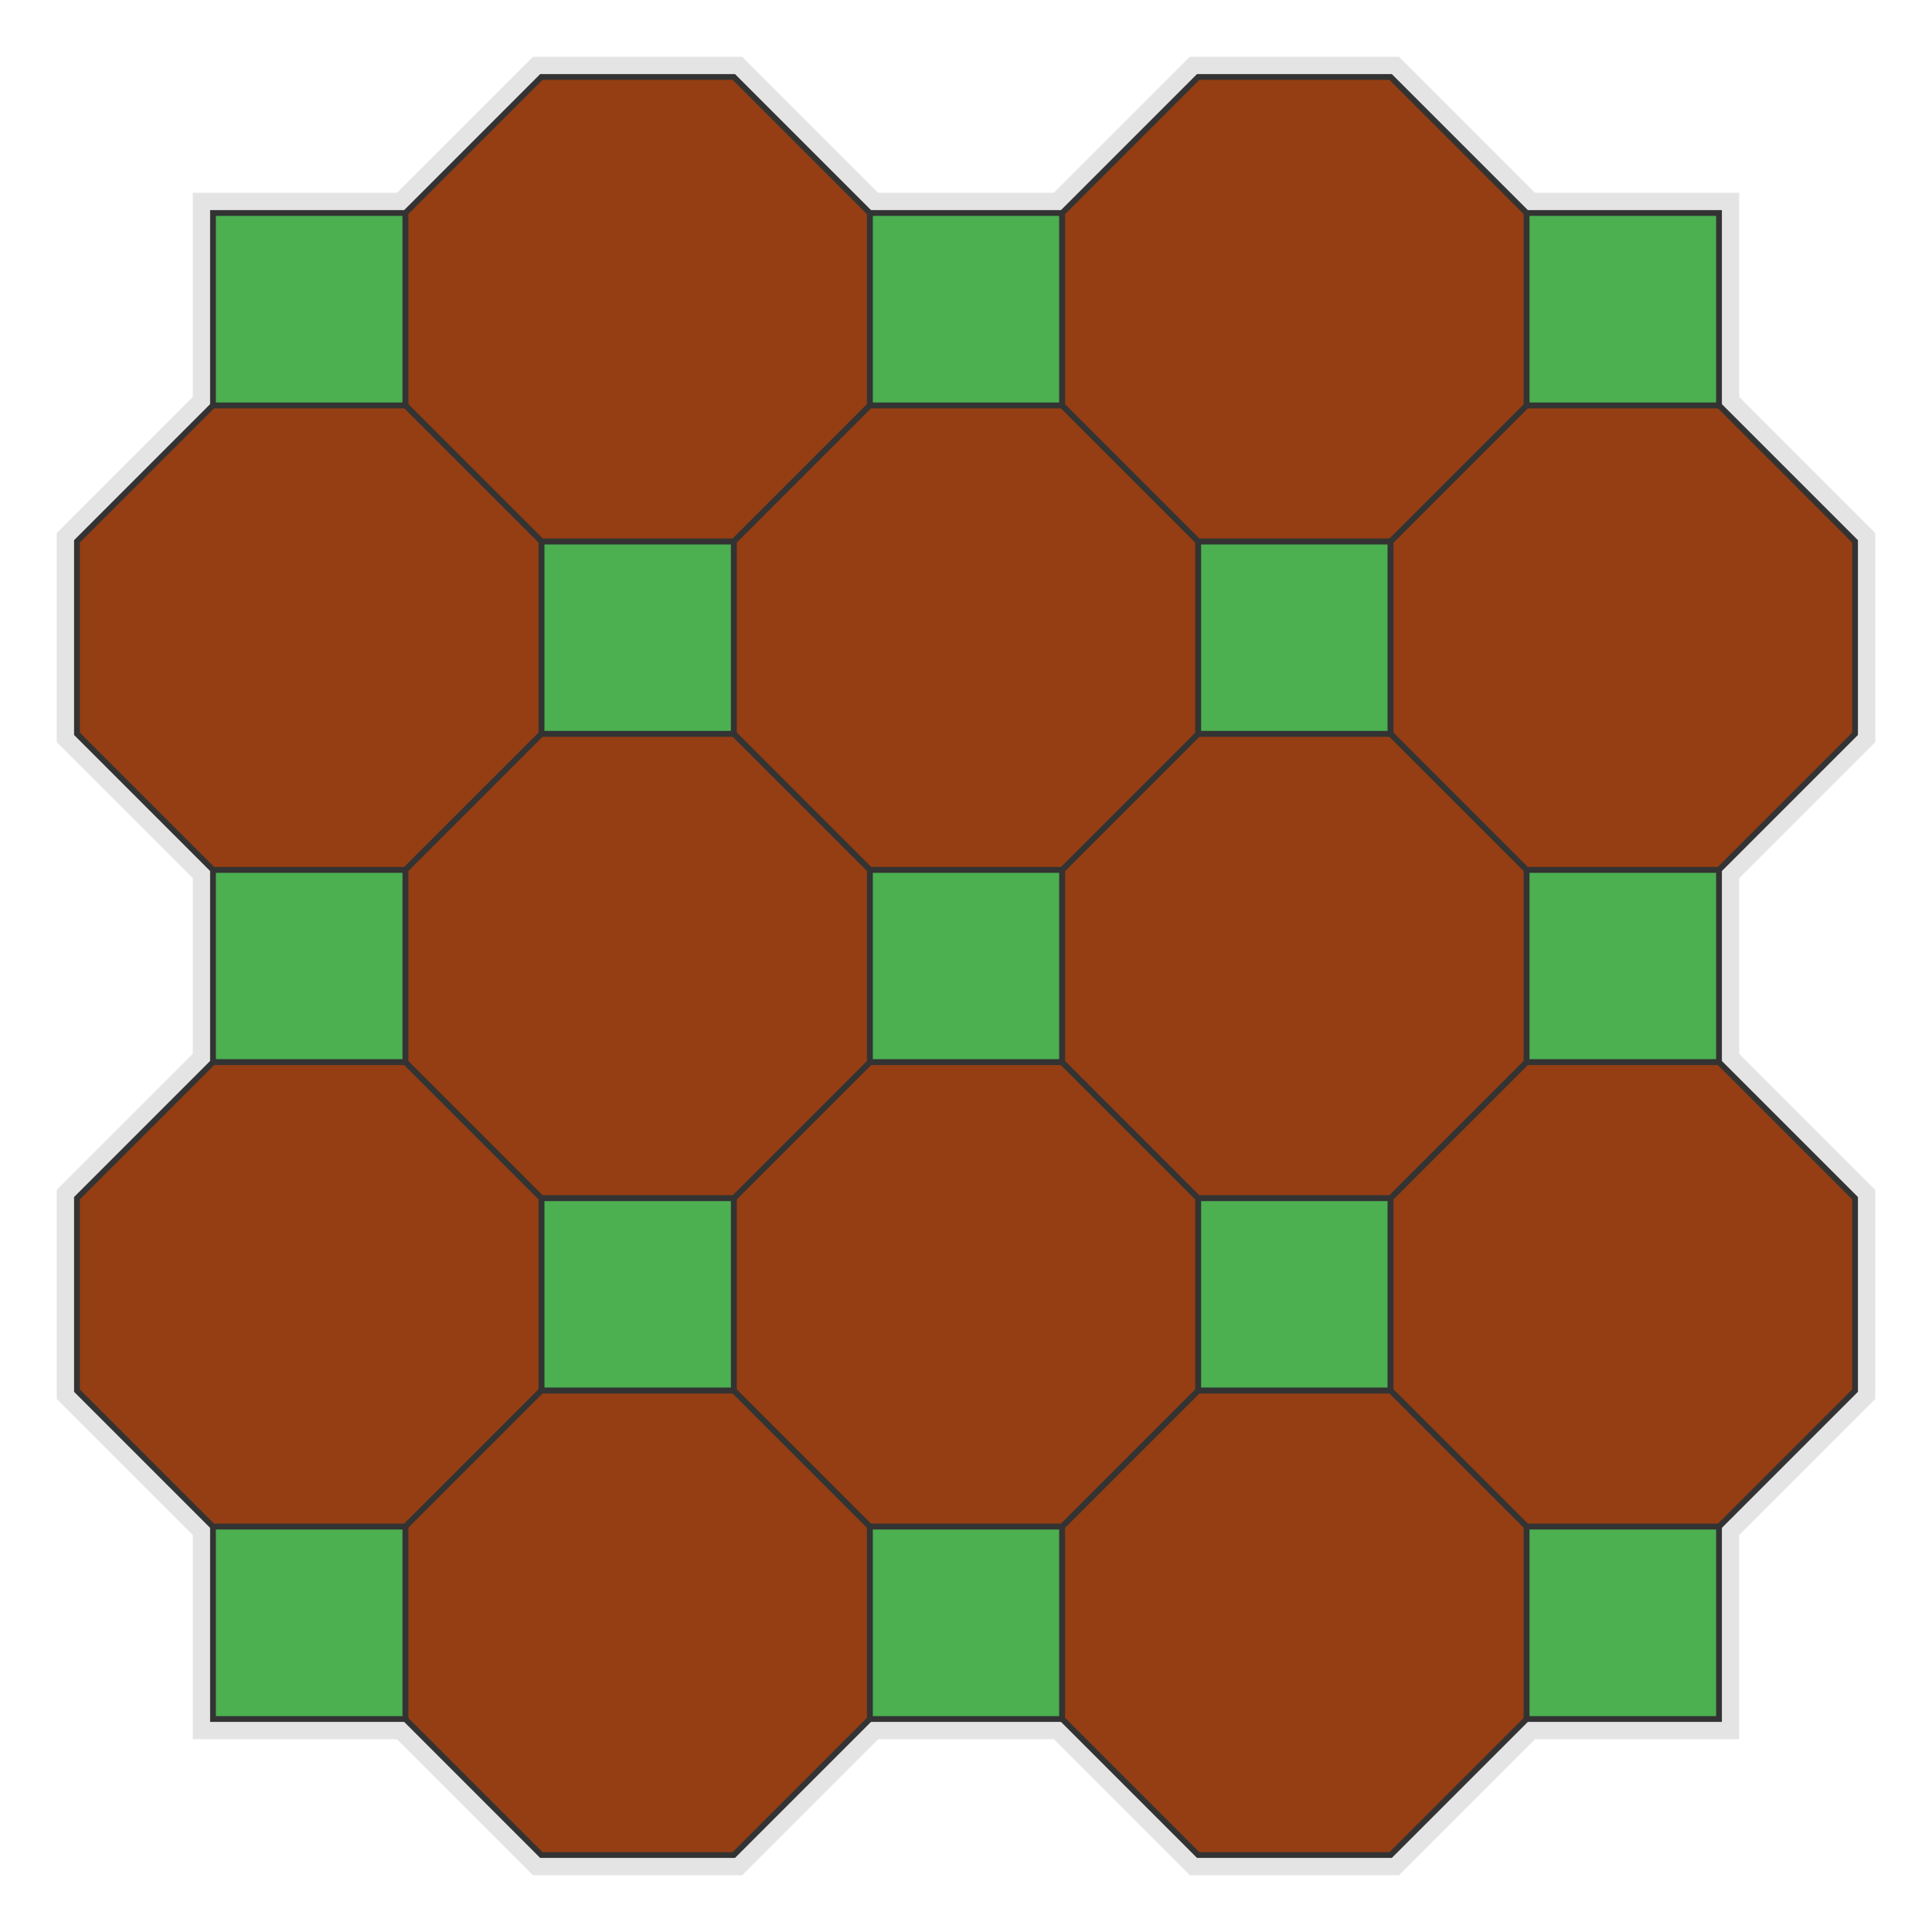
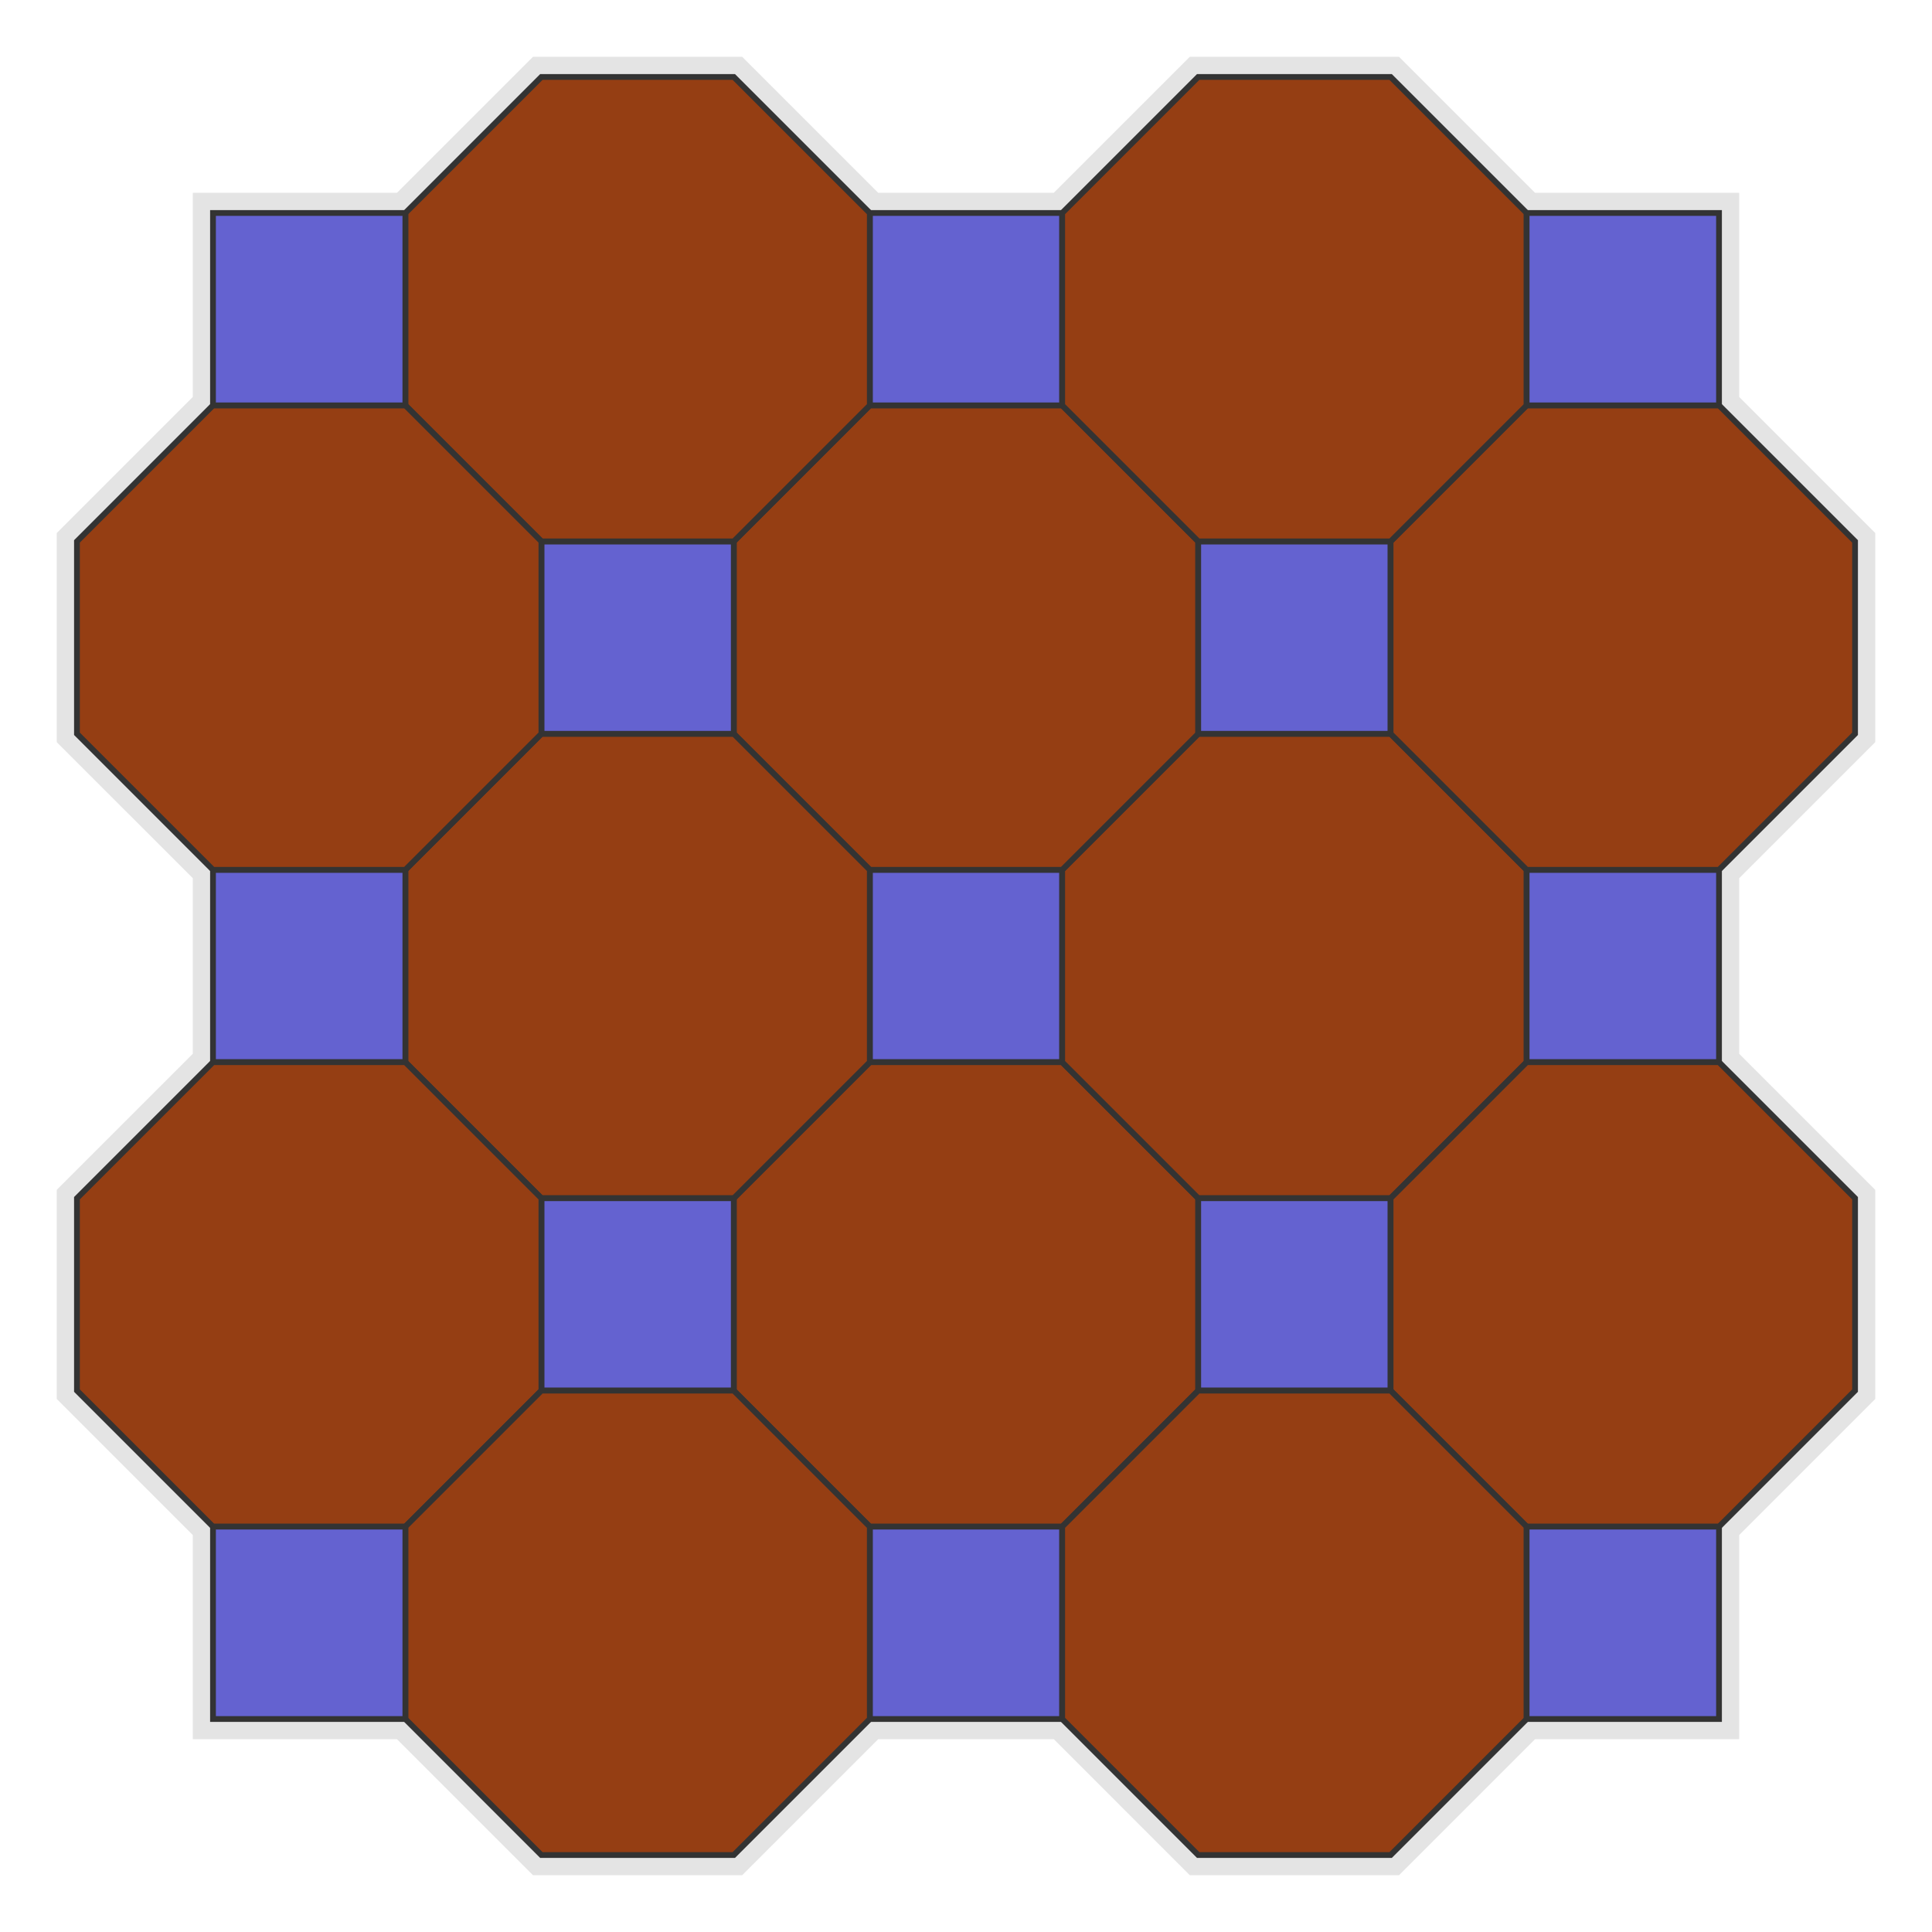
<svg xmlns="http://www.w3.org/2000/svg" width="502.132" height="502.132" viewBox="0 0 502.132 502.132">
  <rect width="100%" height="100%" fill="white" />
  <polygon data-nodes="46,47,35,36,48,49,50,65,52,53,54,33,34,55,56,57,66,59,60,61,29,30,62,63,64,67,42,43,44,31,32,37,38,39,68,45" points="361.421,20 311.421,20 276.066,55.355 226.066,55.355 190.711,20 140.711,20 105.355,55.355 55.355,55.355 55.355,105.355 20,140.711 20,190.711 55.355,226.066 55.355,276.066 20,311.421 20,361.421 55.355,396.777 55.355,446.777 105.355,446.777 140.711,482.132 190.711,482.132 226.066,446.777 276.066,446.777 311.421,482.132 361.421,482.132 396.777,446.777 446.777,446.777 446.777,396.777 482.132,361.421 482.132,311.421 446.777,276.066 446.777,226.066 482.132,190.711 482.132,140.711 446.777,105.355 446.777,55.355 396.777,55.355" fill="none" stroke="#e4e4e4" stroke-width="10.5" />
  <g id="tiling-polygons">
-     <polygon data-nodes="1,2,3,4" points="226.066,226.066 226.066,276.066 276.066,276.066 276.066,226.066" fill="rgb(76,175,80)" stroke="#333" stroke-width="1.5" />
+     <polygon data-nodes="1,2,3,4" points="226.066,226.066 226.066,276.066 276.066,276.066 276.066,226.066" fill="rgb(100,98,208)" stroke="#333" stroke-width="1.5" />
    <polygon data-nodes="5,6,7,8,9,10,3,2" points="190.711,311.421 190.711,361.421 226.066,396.777 276.066,396.777 311.421,361.421 311.421,311.421 276.066,276.066 226.066,276.066" fill="rgb(149,62,19)" stroke="#333" stroke-width="1.5" />
    <polygon data-nodes="10,11,12,13,14,15,4,3" points="311.421,311.421 361.421,311.421 396.777,276.066 396.777,226.066 361.421,190.711 311.421,190.711 276.066,226.066 276.066,276.066" fill="rgb(149,62,19)" stroke="#333" stroke-width="1.5" />
    <polygon data-nodes="15,16,17,18,19,20,1,4" points="311.421,190.711 311.421,140.711 276.066,105.355 226.066,105.355 190.711,140.711 190.711,190.711 226.066,226.066 276.066,226.066" fill="rgb(149,62,19)" stroke="#333" stroke-width="1.5" />
    <polygon data-nodes="20,21,22,23,24,5,2,1" points="190.711,190.711 140.711,190.711 105.355,226.066 105.355,276.066 140.711,311.421 190.711,311.421 226.066,276.066 226.066,226.066" fill="rgb(149,62,19)" stroke="#333" stroke-width="1.5" />
-     <polygon data-nodes="25,6,5,24" points="140.711,361.421 190.711,361.421 190.711,311.421 140.711,311.421" fill="rgb(76,175,80)" stroke="#333" stroke-width="1.5" />
-     <polygon data-nodes="9,26,11,10" points="311.421,361.421 361.421,361.421 361.421,311.421 311.421,311.421" fill="rgb(76,175,80)" stroke="#333" stroke-width="1.5" />
-     <polygon data-nodes="27,16,15,14" points="361.421,140.711 311.421,140.711 311.421,190.711 361.421,190.711" fill="rgb(76,175,80)" stroke="#333" stroke-width="1.5" />
-     <polygon data-nodes="19,28,21,20" points="190.711,140.711 140.711,140.711 140.711,190.711 190.711,190.711" fill="rgb(76,175,80)" stroke="#333" stroke-width="1.5" />
-     <polygon data-nodes="29,30,8,7" points="226.066,446.777 276.066,446.777 276.066,396.777 226.066,396.777" fill="rgb(76,175,80)" stroke="#333" stroke-width="1.5" />
-     <polygon data-nodes="31,32,13,12" points="446.777,276.066 446.777,226.066 396.777,226.066 396.777,276.066" fill="rgb(76,175,80)" stroke="#333" stroke-width="1.5" />
-     <polygon data-nodes="33,34,23,22" points="55.355,226.066 55.355,276.066 105.355,276.066 105.355,226.066" fill="rgb(76,175,80)" stroke="#333" stroke-width="1.5" />
-     <polygon data-nodes="35,36,18,17" points="276.066,55.355 226.066,55.355 226.066,105.355 276.066,105.355" fill="rgb(76,175,80)" stroke="#333" stroke-width="1.5" />
+     <polygon data-nodes="25,6,5,24" points="140.711,361.421 190.711,361.421 190.711,311.421 140.711,311.421" fill="rgb(100,98,208)" stroke="#333" stroke-width="1.5" />
+     <polygon data-nodes="9,26,11,10" points="311.421,361.421 361.421,361.421 361.421,311.421 311.421,311.421" fill="rgb(100,98,208)" stroke="#333" stroke-width="1.5" />
+     <polygon data-nodes="27,16,15,14" points="361.421,140.711 311.421,140.711 311.421,190.711 361.421,190.711" fill="rgb(100,98,208)" stroke="#333" stroke-width="1.5" />
+     <polygon data-nodes="19,28,21,20" points="190.711,140.711 140.711,140.711 140.711,190.711 190.711,190.711" fill="rgb(100,98,208)" stroke="#333" stroke-width="1.5" />
+     <polygon data-nodes="29,30,8,7" points="226.066,446.777 276.066,446.777 276.066,396.777 226.066,396.777" fill="rgb(100,98,208)" stroke="#333" stroke-width="1.5" />
+     <polygon data-nodes="31,32,13,12" points="446.777,276.066 446.777,226.066 396.777,226.066 396.777,276.066" fill="rgb(100,98,208)" stroke="#333" stroke-width="1.5" />
+     <polygon data-nodes="33,34,23,22" points="55.355,226.066 55.355,276.066 105.355,276.066 105.355,226.066" fill="rgb(100,98,208)" stroke="#333" stroke-width="1.5" />
+     <polygon data-nodes="35,36,18,17" points="276.066,55.355 226.066,55.355 226.066,105.355 276.066,105.355" fill="rgb(100,98,208)" stroke="#333" stroke-width="1.5" />
    <polygon data-nodes="32,37,38,39,40,27,14,13" points="446.777,226.066 482.132,190.711 482.132,140.711 446.777,105.355 396.777,105.355 361.421,140.711 361.421,190.711 396.777,226.066" fill="rgb(149,62,19)" stroke="#333" stroke-width="1.5" />
    <polygon data-nodes="26,41,42,43,44,31,12,11" points="361.421,361.421 396.777,396.777 446.777,396.777 482.132,361.421 482.132,311.421 446.777,276.066 396.777,276.066 361.421,311.421" fill="rgb(149,62,19)" stroke="#333" stroke-width="1.5" />
    <polygon data-nodes="40,45,46,47,35,17,16,27" points="396.777,105.355 396.777,55.355 361.421,20 311.421,20 276.066,55.355 276.066,105.355 311.421,140.711 361.421,140.711" fill="rgb(149,62,19)" stroke="#333" stroke-width="1.5" />
    <polygon data-nodes="18,36,48,49,50,51,28,19" points="226.066,105.355 226.066,55.355 190.711,20 140.711,20 105.355,55.355 105.355,105.355 140.711,140.711 190.711,140.711" fill="rgb(149,62,19)" stroke="#333" stroke-width="1.5" />
    <polygon data-nodes="28,51,52,53,54,33,22,21" points="140.711,140.711 105.355,105.355 55.355,105.355 20,140.711 20,190.711 55.355,226.066 105.355,226.066 140.711,190.711" fill="rgb(149,62,19)" stroke="#333" stroke-width="1.5" />
    <polygon data-nodes="34,55,56,57,58,25,24,23" points="55.355,276.066 20,311.421 20,361.421 55.355,396.777 105.355,396.777 140.711,361.421 140.711,311.421 105.355,276.066" fill="rgb(149,62,19)" stroke="#333" stroke-width="1.5" />
    <polygon data-nodes="58,59,60,61,29,7,6,25" points="105.355,396.777 105.355,446.777 140.711,482.132 190.711,482.132 226.066,446.777 226.066,396.777 190.711,361.421 140.711,361.421" fill="rgb(149,62,19)" stroke="#333" stroke-width="1.5" />
    <polygon data-nodes="8,30,62,63,64,41,26,9" points="276.066,396.777 276.066,446.777 311.421,482.132 361.421,482.132 396.777,446.777 396.777,396.777 361.421,361.421 311.421,361.421" fill="rgb(149,62,19)" stroke="#333" stroke-width="1.5" />
-     <polygon data-nodes="50,65,52,51" points="105.355,55.355 55.355,55.355 55.355,105.355 105.355,105.355" fill="rgb(76,175,80)" stroke="#333" stroke-width="1.5" />
-     <polygon data-nodes="66,59,58,57" points="55.355,446.777 105.355,446.777 105.355,396.777 55.355,396.777" fill="rgb(76,175,80)" stroke="#333" stroke-width="1.5" />
-     <polygon data-nodes="64,67,42,41" points="396.777,446.777 446.777,446.777 446.777,396.777 396.777,396.777" fill="rgb(76,175,80)" stroke="#333" stroke-width="1.5" />
-     <polygon data-nodes="68,45,40,39" points="446.777,55.355 396.777,55.355 396.777,105.355 446.777,105.355" fill="rgb(76,175,80)" stroke="#333" stroke-width="1.5" />
+     <polygon data-nodes="50,65,52,51" points="105.355,55.355 55.355,55.355 55.355,105.355 105.355,105.355" fill="rgb(100,98,208)" stroke="#333" stroke-width="1.5" />
+     <polygon data-nodes="66,59,58,57" points="55.355,446.777 105.355,446.777 105.355,396.777 55.355,396.777" fill="rgb(100,98,208)" stroke="#333" stroke-width="1.5" />
+     <polygon data-nodes="64,67,42,41" points="396.777,446.777 446.777,446.777 446.777,396.777 396.777,396.777" fill="rgb(100,98,208)" stroke="#333" stroke-width="1.5" />
+     <polygon data-nodes="68,45,40,39" points="446.777,55.355 396.777,55.355 396.777,105.355 446.777,105.355" fill="rgb(100,98,208)" stroke="#333" stroke-width="1.5" />
  </g>
</svg>
